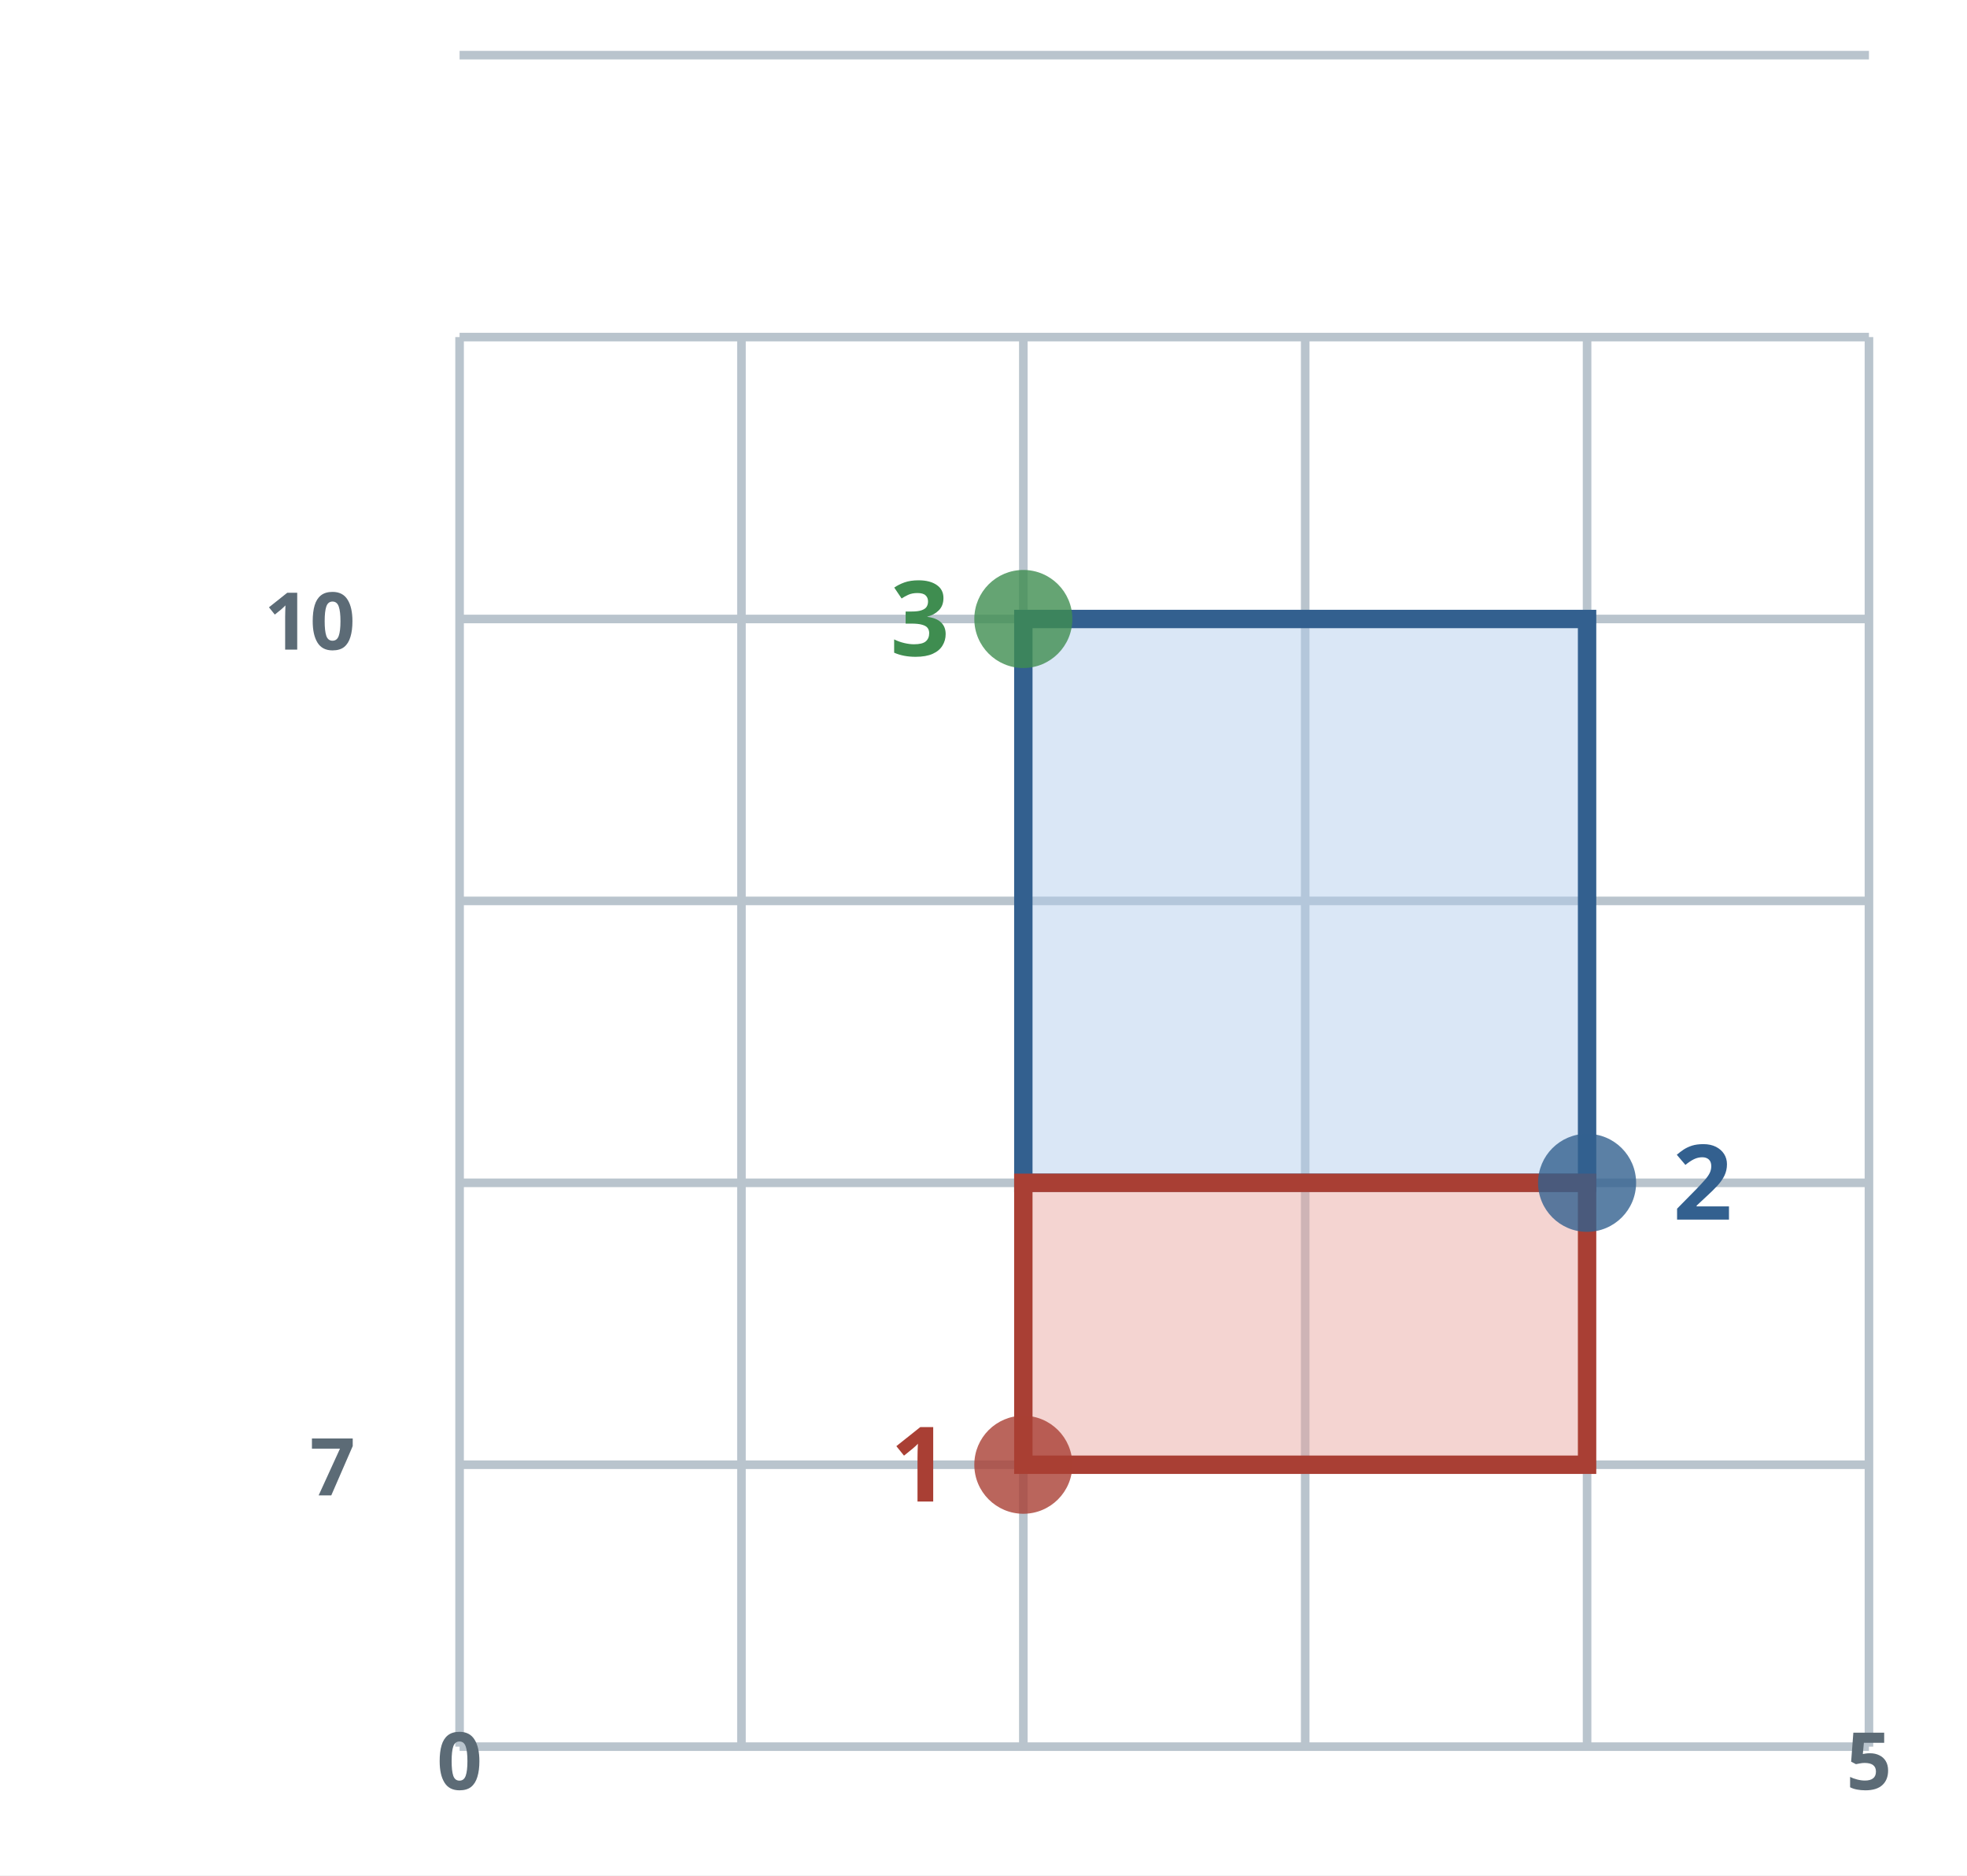
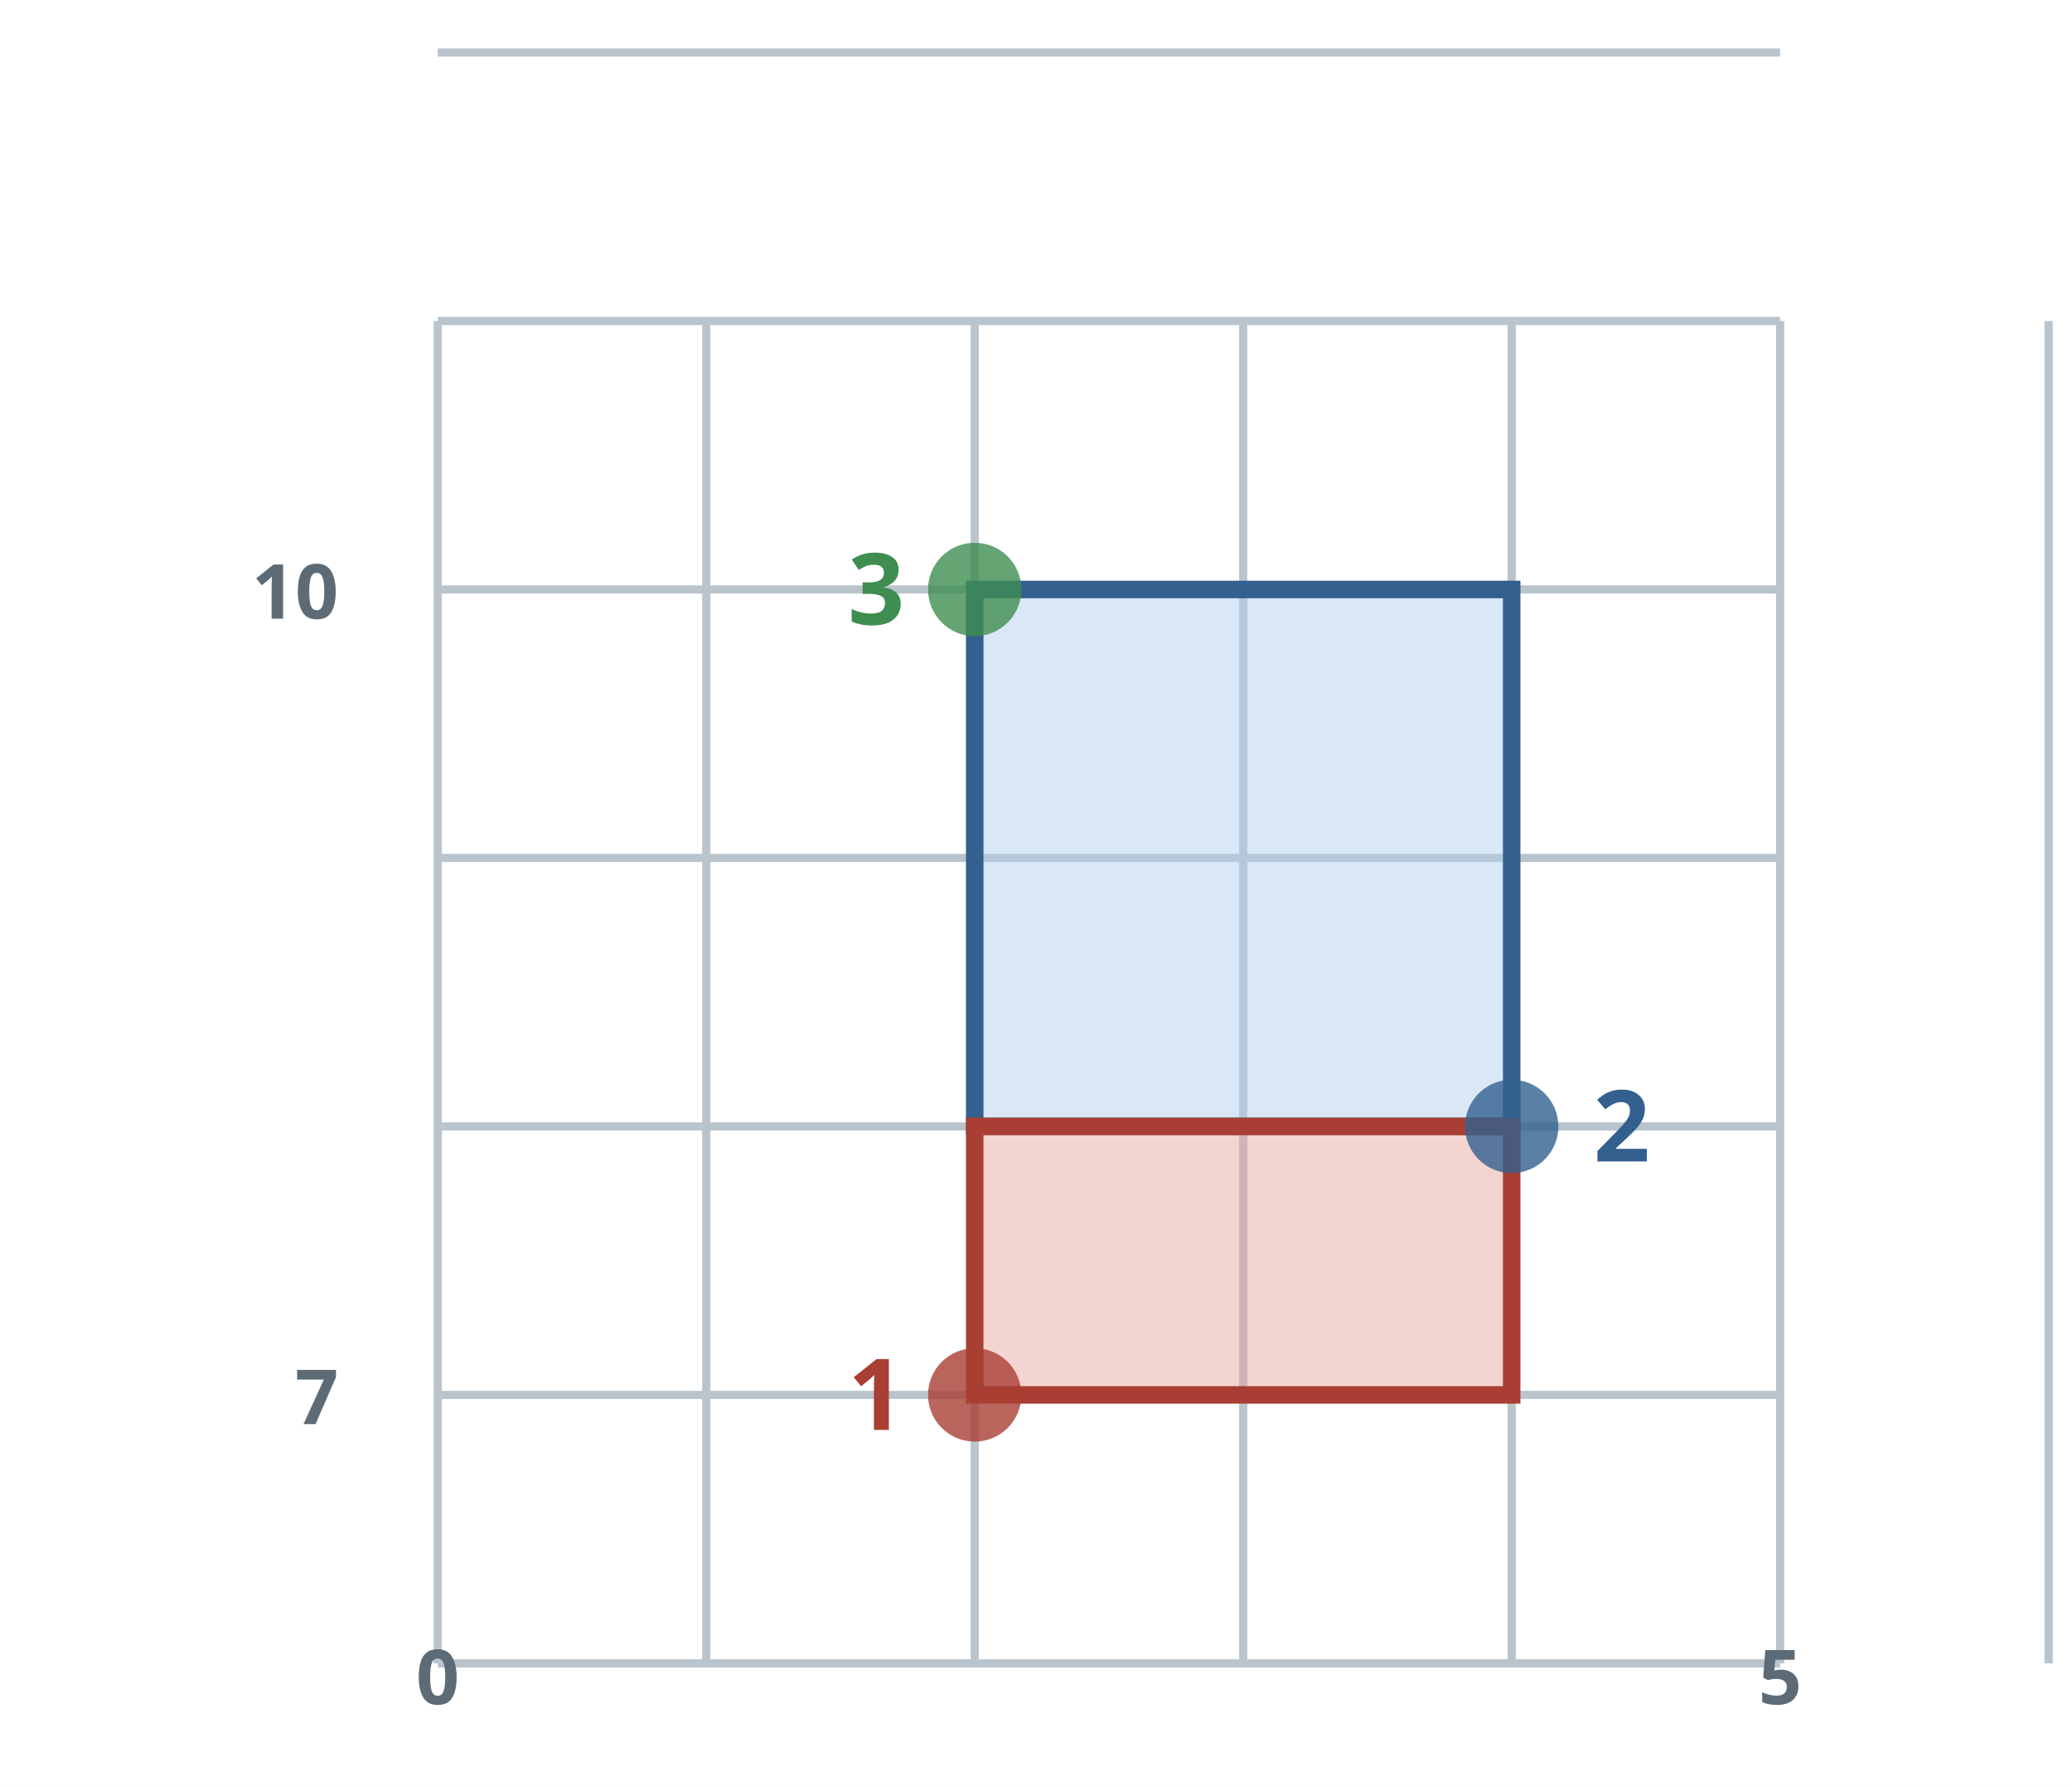
- <svg xmlns="http://www.w3.org/2000/svg" viewBox="0 0 321 306" font-family="IBM Plex Sans, system-ui, sans-serif" font-size="14">
+ <svg xmlns="http://www.w3.org/2000/svg" viewBox="0 0 355 306" font-family="IBM Plex Sans, system-ui, sans-serif" font-size="14">
  <rect width="100%" height="100%" fill="#ffffff" />
  <line x1="75" y1="285" x2="75" y2="55" stroke="#b9c4cd" stroke-width="1.4" />
  <line x1="75" y1="285" x2="305" y2="285" stroke="#b9c4cd" stroke-width="1.4" />
  <line x1="121" y1="285" x2="121" y2="55" stroke="#b9c4cd" stroke-width="1.4" />
  <line x1="75" y1="239" x2="305" y2="239" stroke="#b9c4cd" stroke-width="1.4" />
  <line x1="167" y1="285" x2="167" y2="55" stroke="#b9c4cd" stroke-width="1.4" />
  <line x1="75" y1="193" x2="305" y2="193" stroke="#b9c4cd" stroke-width="1.4" />
  <line x1="213" y1="285" x2="213" y2="55" stroke="#b9c4cd" stroke-width="1.4" />
  <line x1="75" y1="147" x2="305" y2="147" stroke="#b9c4cd" stroke-width="1.4" />
  <line x1="259" y1="285" x2="259" y2="55" stroke="#b9c4cd" stroke-width="1.4" />
  <line x1="75" y1="101" x2="305" y2="101" stroke="#b9c4cd" stroke-width="1.4" />
  <line x1="305" y1="285" x2="305" y2="55" stroke="#b9c4cd" stroke-width="1.4" />
  <line x1="75" y1="55" x2="305" y2="55" stroke="#b9c4cd" stroke-width="1.4" />
  <line x1="351" y1="285" x2="351" y2="55" stroke="#b9c4cd" stroke-width="1.4" />
  <line x1="75" y1="9" x2="305" y2="9" stroke="#b9c4cd" stroke-width="1.4" />
  <rect x="167" y="101" width="92" height="92" fill="#aecbeb" fill-opacity="0.45" stroke="#33608f" stroke-width="3" />
  <rect x="167" y="193" width="92" height="46" fill="#e8a19a" fill-opacity="0.45" stroke="#a93f34" stroke-width="3" />
  <circle cx="167" cy="239" r="8" fill="#a93f34" fill-opacity="0.8" />
  <text x="155" y="245" text-anchor="end" fill="#a93f34" font-size="17" font-weight="700">1</text>
  <circle cx="259" cy="193" r="8" fill="#33608f" fill-opacity="0.8" />
  <text x="273" y="199" text-anchor="start" fill="#33608f" font-size="17" font-weight="700">2</text>
  <circle cx="167" cy="101" r="8" fill="#3f8d50" fill-opacity="0.8" />
  <text x="155" y="107" text-anchor="end" fill="#3f8d50" font-size="17" font-weight="700">3</text>
  <text x="75" y="292" text-anchor="middle" fill="#5c6b76" font-size="13" font-weight="700">0</text>
  <text x="305" y="292" text-anchor="middle" fill="#5c6b76" font-size="13" font-weight="700">5</text>
  <text x="58" y="106" text-anchor="end" fill="#5c6b76" font-size="13" font-weight="700">10</text>
  <text x="58" y="244" text-anchor="end" fill="#5c6b76" font-size="13" font-weight="700">7</text>
</svg>
